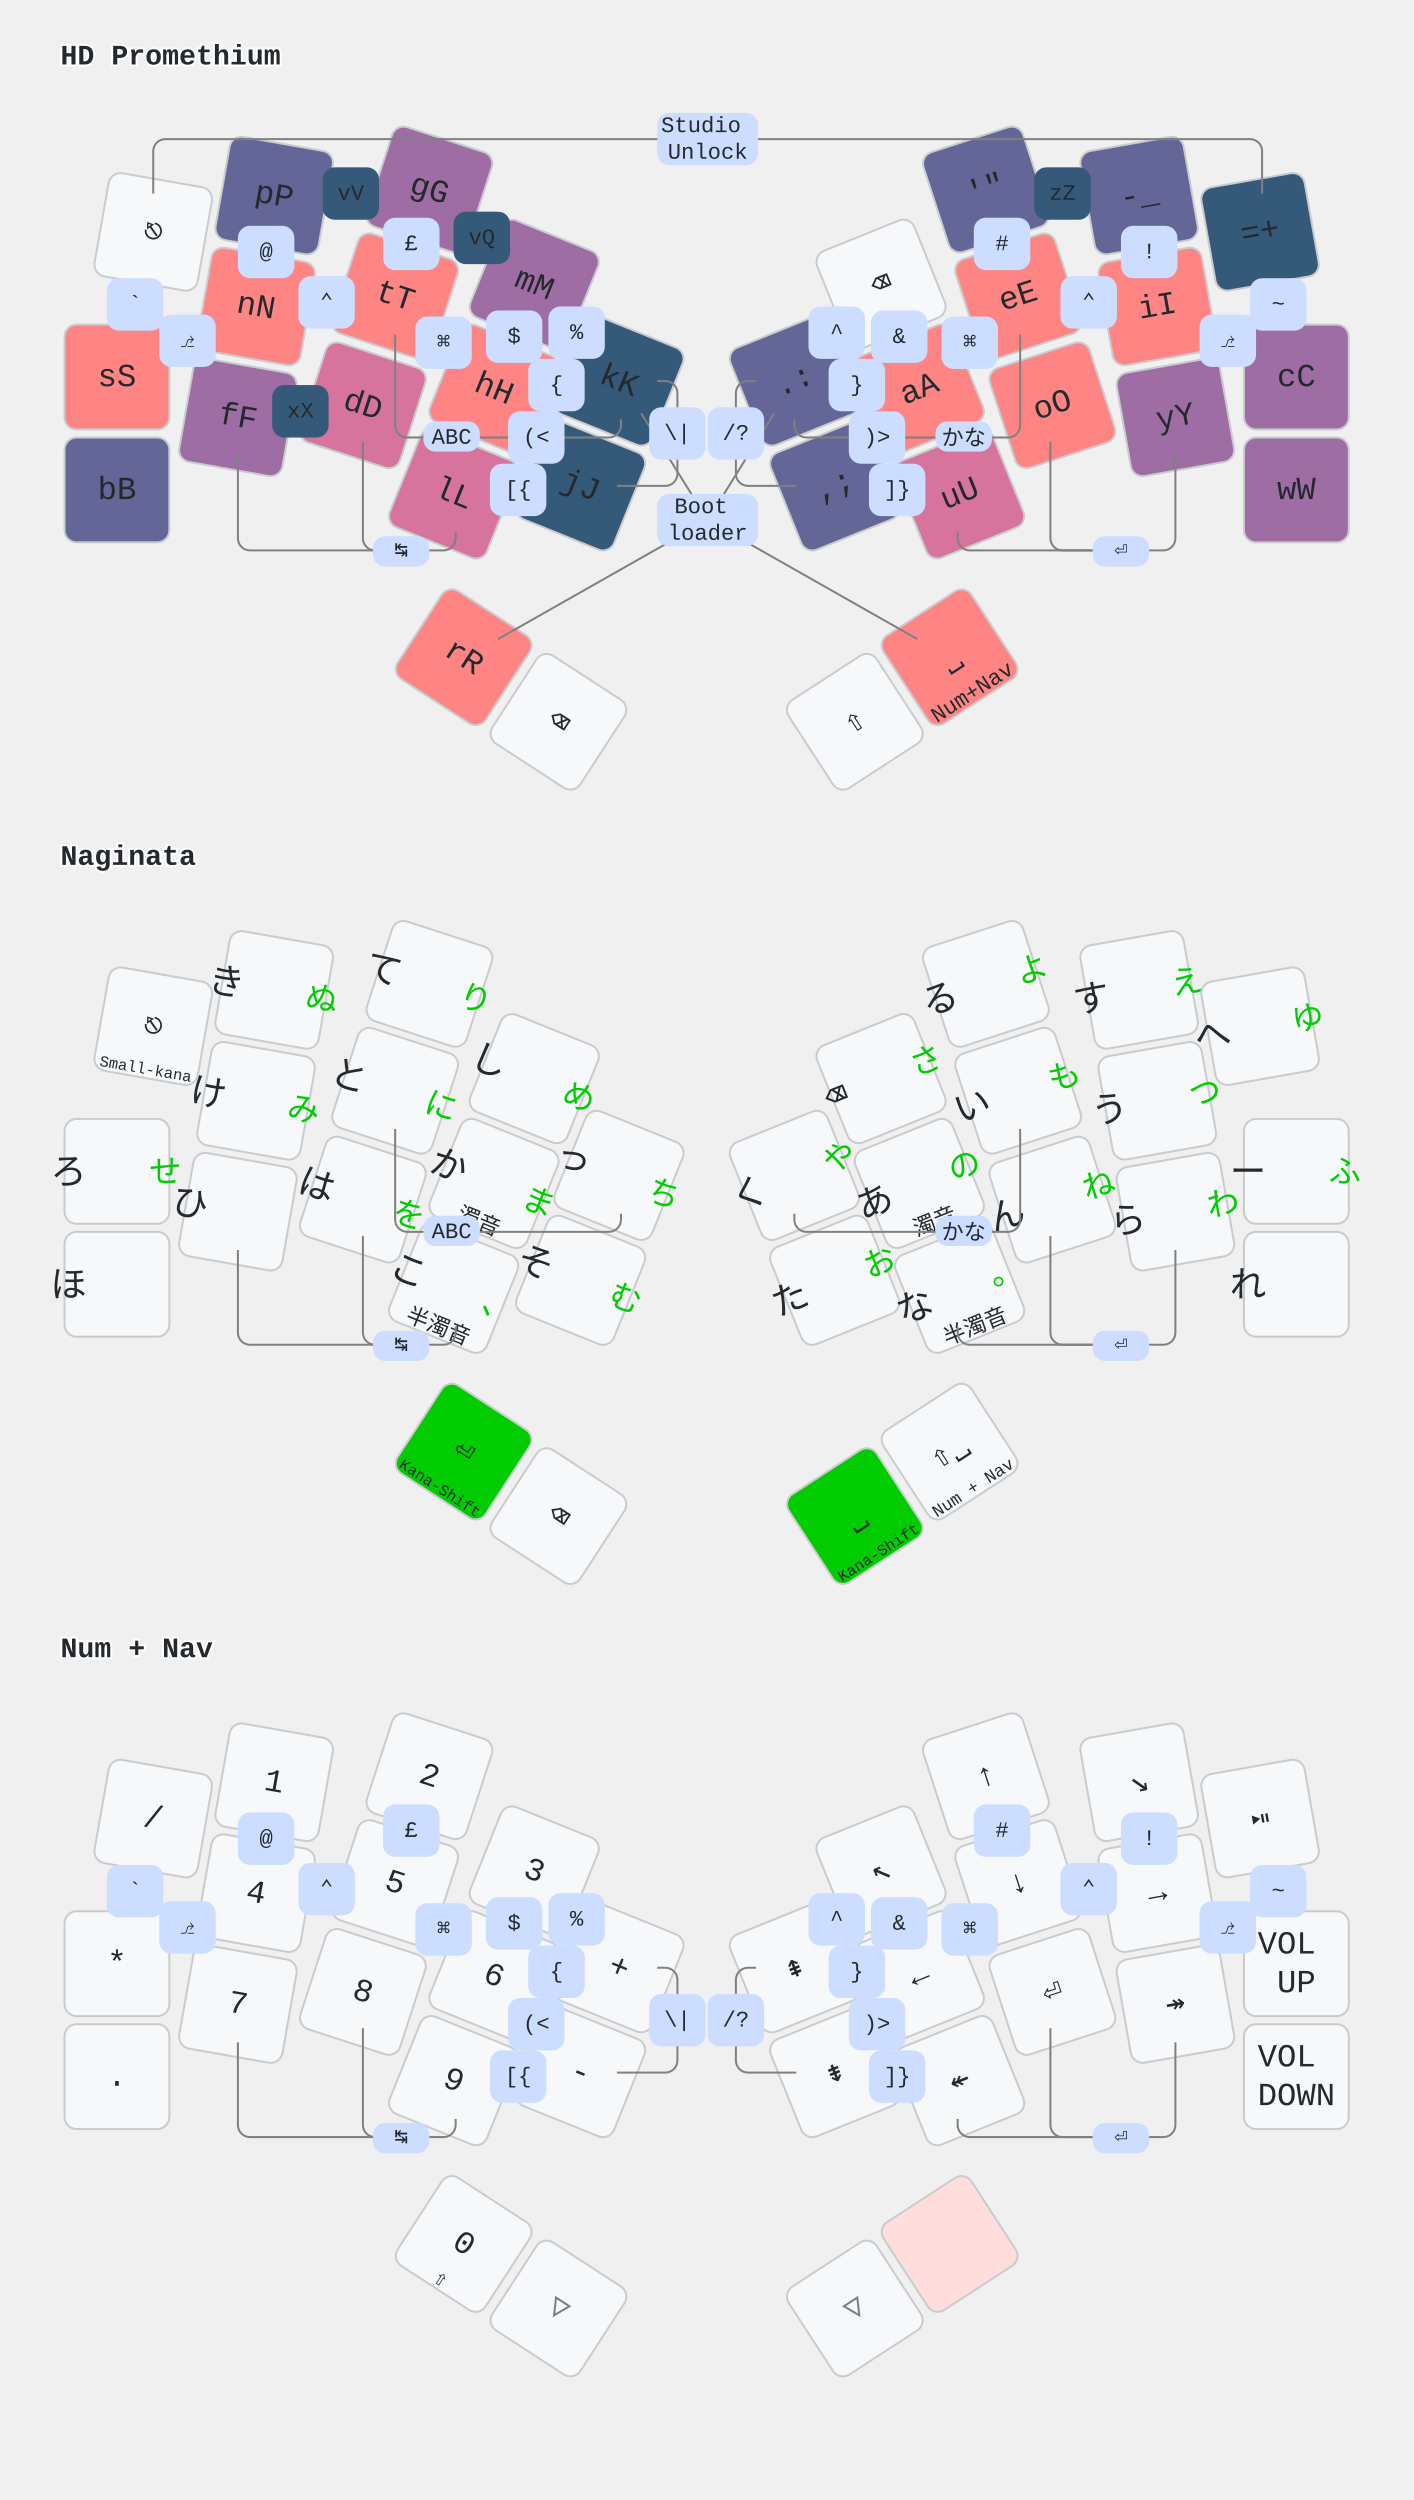
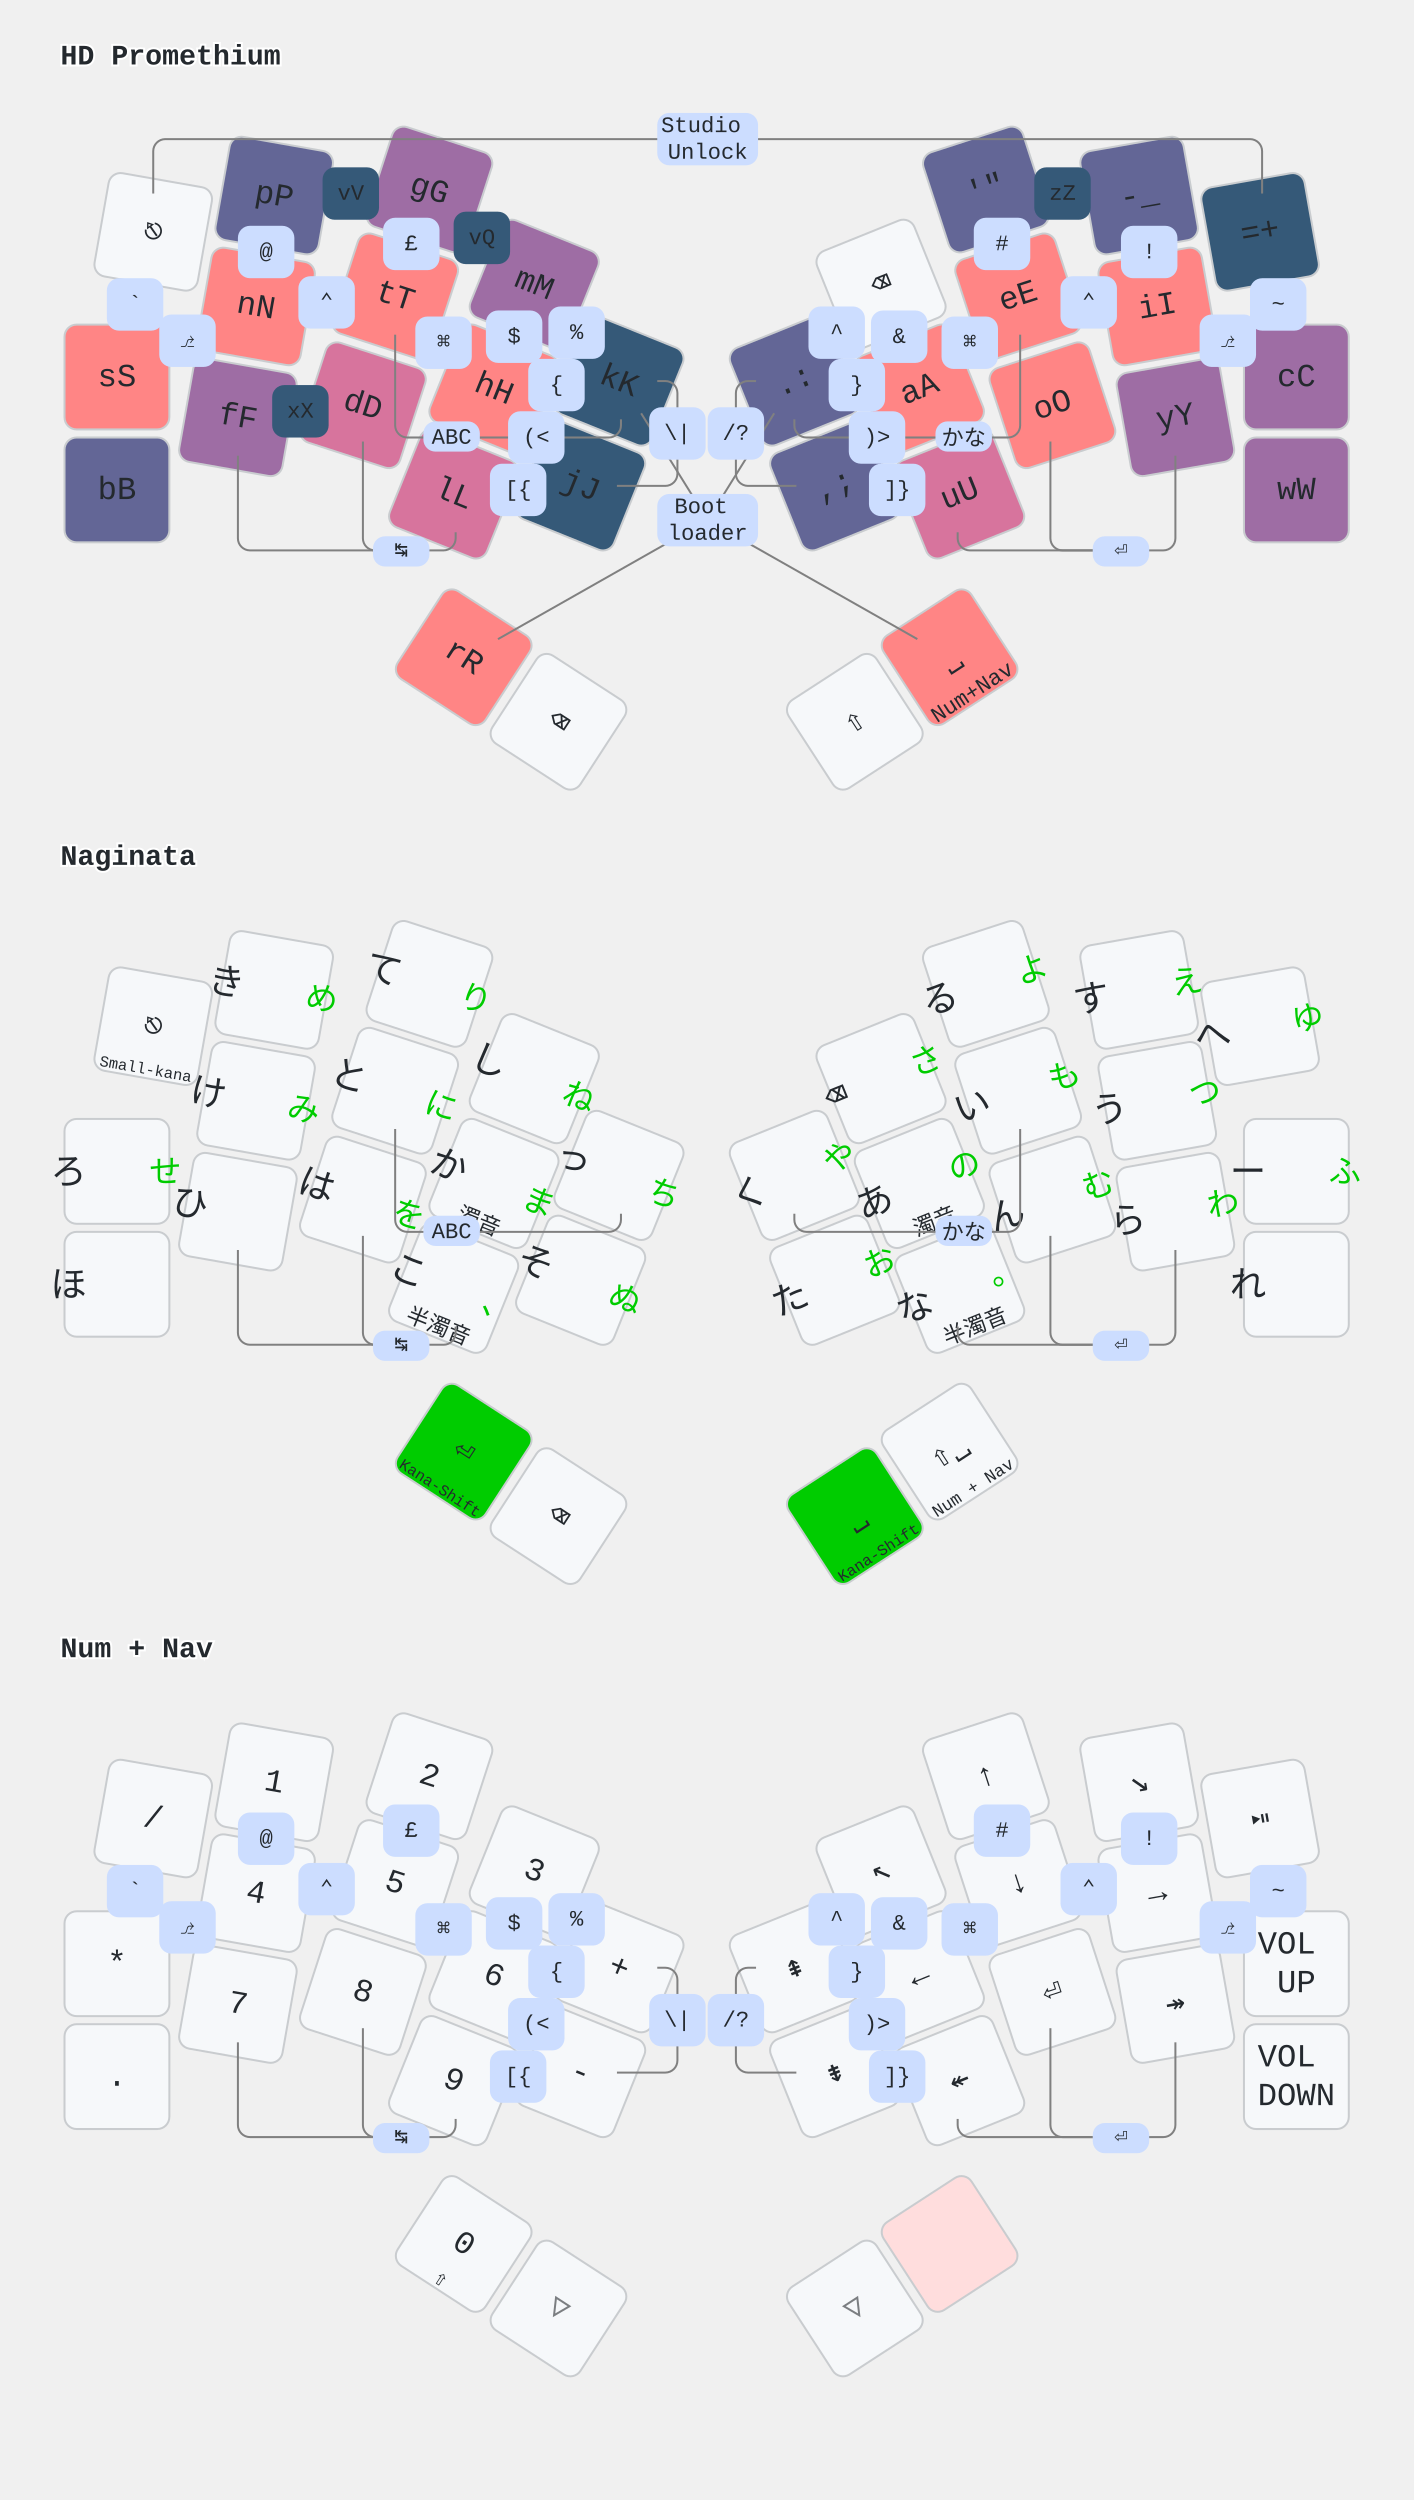
<svg xmlns="http://www.w3.org/2000/svg" width="701" height="1240" viewBox="0 0 701 1240" class="keymap">
  <style>/* inherit to force styles through use tags*/
svg path {
    fill: inherit;
}
/* font and background color specifications */
svg.keymap {
    font-family: SFMono-Regular,Consolas,Liberation Mono,Menlo,monospace;
    font-size: 14px;
    font-kerning: normal;
    text-rendering: optimizeLegibility;
    fill: #24292e;
}

/* default key styling */
rect.key {
    fill: #f6f8fa;
    stroke: #c9cccf;
    stroke-width: 1;
}

/* color accent for combo boxes */
rect.combo {
    fill: #cdf;
}

/* color accent for held keys */
rect.held, rect.combo.held {
    fill: #fdd;
}

/* color accent for ghost (optional) keys */
rect.ghost, rect.combo.ghost {
    stroke-dasharray: 4, 4;
    stroke-width: 2;
}

text {
    text-anchor: middle;
    dominant-baseline: middle;
}

/* styling for layer labels */
text.label {
    font-weight: bold;
    text-anchor: start;
    stroke: white;
    stroke-width: 2;
    paint-order: stroke;
}

text.tap {
    font-size: 16px;
}

/* styling for combo tap, and key hold/shifted label text */
text.combo, text.hold, text.shifted {
    font-size: 11px;
}

text.hold {
    text-anchor: middle;
    dominant-baseline: auto;
}

text.shifted {
    text-anchor: middle;
    dominant-baseline: hanging;
}

/* styling for hold/shifted label text in combo box */
text.combo.hold, text.combo.shifted {
    font-size: 8px;
}

/* lighter symbol for transparent keys */
text.trans {
    fill: #7b7e81;
}

/* styling for combo dendrons */
path.combo {
    stroke-width: 1;
    stroke: gray;
    fill: none;
}

/* Start Tabler Icons Cleanup */
/* cannot use height/width with glyphs */
.icon-tabler &gt; path {
    fill: inherit;
    stroke: inherit;
}
/* hide tabler's default box */
.icon-tabler &gt; path[stroke="none"][fill="none"] {
    visibility: collapse;
}

rect.low {
    fill: #355978;
}
rect.medium-low {
    fill: #636696;
}
rect.medium {
    fill: #9E6DA4;
}
rect.medium-high {
    fill: #D7749D;
}
rect.high {
    fill: #FF8585;
}

/* green styling for Naginata kana-shift */
rect.kshift {
    fill: #00CC00;
}
text.left {
    font-size: 18px;
    translate: 16px 7px;
}
text.right {
    fill: #00CC00;
    font-size: 16px;
    translate: -16px -10px;
}
</style>
  <g transform="translate(30, 0)" class="layer-HD Promethium">
    <text x="0" y="28" class="label" id="HD-Promethium">HD Promethium</text>
    <g transform="translate(0, 59)">
      <g transform="translate(46, 56) rotate(10.0)" class="key keypos-0">
        <rect rx="6" ry="6" x="-26" y="-26" width="52" height="52" class="key" />
        <text x="0" y="0" class="key tap">⎋</text>
      </g>
      <g transform="translate(106, 38) rotate(10.0)" class="key medium-low keypos-1">
        <rect rx="6" ry="6" x="-26" y="-26" width="52" height="52" class="key medium-low" />
        <text x="0" y="0" class="key medium-low tap">pP</text>
      </g>
      <g transform="translate(183, 35) rotate(18.0)" class="key medium keypos-2">
        <rect rx="6" ry="6" x="-26" y="-26" width="52" height="52" class="key medium" />
        <text x="0" y="0" class="key medium tap">gG</text>
      </g>
      <g transform="translate(235, 82) rotate(22.0)" class="key medium keypos-3">
        <rect rx="6" ry="6" x="-26" y="-26" width="52" height="52" class="key medium" />
        <text x="0" y="0" class="key medium tap">mM</text>
      </g>
      <g transform="translate(277, 130) rotate(22.0)" class="key low keypos-4">
        <rect rx="6" ry="6" x="-26" y="-26" width="52" height="52" class="key low" />
        <text x="0" y="0" class="key low tap">kK</text>
      </g>
      <g transform="translate(364, 130) rotate(-22.0)" class="key medium-low keypos-5">
        <rect rx="6" ry="6" x="-26" y="-26" width="52" height="52" class="key medium-low" />
        <text x="0" y="0" class="key medium-low tap">.:</text>
      </g>
      <g transform="translate(407, 82) rotate(-22.0)" class="key keypos-6">
        <rect rx="6" ry="6" x="-26" y="-26" width="52" height="52" class="key" />
        <text x="0" y="0" class="key tap">⌫</text>
      </g>
      <g transform="translate(459, 35) rotate(-18.0)" class="key medium-low keypos-7">
        <rect rx="6" ry="6" x="-26" y="-26" width="52" height="52" class="key medium-low" />
        <text x="0" y="0" class="key medium-low tap">'"</text>
      </g>
      <g transform="translate(535, 38) rotate(-10.0)" class="key medium-low keypos-8">
        <rect rx="6" ry="6" x="-26" y="-26" width="52" height="52" class="key medium-low" />
        <text x="0" y="0" class="key medium-low tap">-_</text>
      </g>
      <g transform="translate(595, 56) rotate(-10.0)" class="key low keypos-9">
        <rect rx="6" ry="6" x="-26" y="-26" width="52" height="52" class="key low" />
        <text x="0" y="0" class="key low tap">=+</text>
      </g>
      <g transform="translate(28, 128)" class="key high keypos-10">
        <rect rx="6" ry="6" x="-26" y="-26" width="52" height="52" class="key high" />
        <text x="0" y="0" class="key high tap">sS</text>
      </g>
      <g transform="translate(97, 93) rotate(10.0)" class="key high keypos-11">
        <rect rx="6" ry="6" x="-26" y="-26" width="52" height="52" class="key high" />
        <text x="0" y="0" class="key high tap">nN</text>
      </g>
      <g transform="translate(166, 88) rotate(18.0)" class="key high keypos-12">
        <rect rx="6" ry="6" x="-26" y="-26" width="52" height="52" class="key high" />
        <text x="0" y="0" class="key high tap">tT</text>
      </g>
      <g transform="translate(215, 134) rotate(22.0)" class="key high keypos-13">
        <rect rx="6" ry="6" x="-26" y="-26" width="52" height="52" class="key high" />
        <text x="0" y="0" class="key high tap">hH</text>
      </g>
      <g transform="translate(258, 182) rotate(22.0)" class="key low keypos-14">
        <rect rx="6" ry="6" x="-26" y="-26" width="52" height="52" class="key low" />
        <text x="0" y="0" class="key low tap">jJ</text>
      </g>
      <g transform="translate(384, 182) rotate(-22.0)" class="key medium-low keypos-15">
        <rect rx="6" ry="6" x="-26" y="-26" width="52" height="52" class="key medium-low" />
        <text x="0" y="0" class="key medium-low tap">,;</text>
      </g>
      <g transform="translate(426, 134) rotate(-22.0)" class="key high keypos-16">
        <rect rx="6" ry="6" x="-26" y="-26" width="52" height="52" class="key high" />
        <text x="0" y="0" class="key high tap">aA</text>
      </g>
      <g transform="translate(475, 88) rotate(-18.0)" class="key high keypos-17">
        <rect rx="6" ry="6" x="-26" y="-26" width="52" height="52" class="key high" />
        <text x="0" y="0" class="key high tap">eE</text>
      </g>
      <g transform="translate(544, 93) rotate(-10.0)" class="key high keypos-18">
        <rect rx="6" ry="6" x="-26" y="-26" width="52" height="52" class="key high" />
        <text x="0" y="0" class="key high tap">iI</text>
      </g>
      <g transform="translate(613, 128)" class="key medium keypos-19">
        <rect rx="6" ry="6" x="-26" y="-26" width="52" height="52" class="key medium" />
        <text x="0" y="0" class="key medium tap">cC</text>
      </g>
      <g transform="translate(28, 184)" class="key medium-low keypos-20">
        <rect rx="6" ry="6" x="-26" y="-26" width="52" height="52" class="key medium-low" />
        <text x="0" y="0" class="key medium-low tap">bB</text>
      </g>
      <g transform="translate(88, 148) rotate(10.0)" class="key medium keypos-21">
        <rect rx="6" ry="6" x="-26" y="-26" width="52" height="52" class="key medium" />
        <text x="0" y="0" class="key medium tap">fF</text>
      </g>
      <g transform="translate(150, 142) rotate(18.0)" class="key medium-high keypos-22">
        <rect rx="6" ry="6" x="-26" y="-26" width="52" height="52" class="key medium-high" />
        <text x="0" y="0" class="key medium-high tap">dD</text>
      </g>
      <g transform="translate(195, 186) rotate(22.0)" class="key medium-high keypos-23">
        <rect rx="6" ry="6" x="-26" y="-26" width="52" height="52" class="key medium-high" />
        <text x="0" y="0" class="key medium-high tap">lL</text>
      </g>
      <g transform="translate(446, 186) rotate(-22.0)" class="key medium-high keypos-24">
        <rect rx="6" ry="6" x="-26" y="-26" width="52" height="52" class="key medium-high" />
        <text x="0" y="0" class="key medium-high tap">uU</text>
      </g>
      <g transform="translate(492, 142) rotate(-18.0)" class="key high keypos-25">
        <rect rx="6" ry="6" x="-26" y="-26" width="52" height="52" class="key high" />
        <text x="0" y="0" class="key high tap">oO</text>
      </g>
      <g transform="translate(553, 148) rotate(-10.0)" class="key medium keypos-26">
        <rect rx="6" ry="6" x="-26" y="-26" width="52" height="52" class="key medium" />
        <text x="0" y="0" class="key medium tap">yY</text>
      </g>
      <g transform="translate(613, 184)" class="key medium keypos-27">
        <rect rx="6" ry="6" x="-26" y="-26" width="52" height="52" class="key medium" />
        <text x="0" y="0" class="key medium tap">wW</text>
      </g>
      <g transform="translate(200, 267) rotate(33.0)" class="key high keypos-28">
        <rect rx="6" ry="6" x="-26" y="-26" width="52" height="52" class="key high" />
        <text x="0" y="0" class="key high tap">rR</text>
      </g>
      <g transform="translate(247, 299) rotate(33.0)" class="key keypos-29">
        <rect rx="6" ry="6" x="-26" y="-26" width="52" height="52" class="key" />
        <text x="0" y="0" class="key tap">⌫</text>
      </g>
      <g transform="translate(394, 299) rotate(-33.0)" class="key keypos-30">
        <rect rx="6" ry="6" x="-26" y="-26" width="52" height="52" class="key" />
        <text x="0" y="0" class="key tap">⇧</text>
      </g>
      <g transform="translate(441, 267) rotate(-33.0)" class="key high keypos-31">
        <rect rx="6" ry="6" x="-26" y="-26" width="52" height="52" class="key high" />
        <text x="0" y="0" class="key high tap">⎵</text>
        <text x="0" y="24" class="key high hold">Num+Nav</text>
      </g>
      <g class="combo combopos-0">
        <path d="M321,10 h-269 a6.0,6.0 0 0 0 -6.0,6.0 v21" class="combo" />
        <path d="M321,10 h269 a6.0,6.0 0 0 1 6.0,6.0 v21" class="combo" />
        <rect rx="6" ry="6" x="296" y="-3" width="50" height="26" class="combo" />
        <text x="321" y="10" class="combo tap">
          <tspan x="321" dy="-0.6em">Studio</tspan>
          <tspan x="321" dy="1.2em">Unlock</tspan>
        </text>
      </g>
      <g class="combo combopos-1">
        <path d="M321,199 l-33,-53" class="combo" />
        <path d="M321,199 l33,-53" class="combo" />
        <path d="M321,199 l-104,59" class="combo" />
        <path d="M321,199 l104,59" class="combo" />
        <rect rx="6" ry="6" x="296" y="186" width="50" height="26" class="combo" />
        <text x="321" y="199" class="combo tap">
          <tspan x="321" dy="-0.6em">Boot</tspan>
          <tspan x="321" dy="1.2em">loader</tspan>
        </text>
      </g>
      <g class="combo combopos-2">
        <path d="M448,158 h-78 a6.0,6.0 0 0 1 -6.0,-6.0 v-3" class="combo" />
        <path d="M448,158 h22 a6.0,6.0 0 0 0 6.0,-6.0 v-45" class="combo" />
        <rect rx="6" ry="6" x="434" y="150" width="28" height="15" class="combo" />
        <text x="448" y="158" class="combo tap">かな</text>
      </g>
      <g class="combo combopos-3">
        <path d="M194,158 h78 a6.0,6.0 0 0 0 6.0,-6.0 v-3" class="combo" />
        <path d="M194,158 h-22 a6.0,6.0 0 0 1 -6.0,-6.0 v-45" class="combo" />
        <rect rx="6" ry="6" x="180" y="150" width="28" height="15" class="combo" />
        <text x="194" y="158" class="combo tap">ABC</text>
      </g>
      <g class="combo combopos-4">
        <path d="M169,214 h21 a6.0,6.0 0 0 0 6.0,-6.0 v-3" class="combo" />
        <path d="M169,214 h-13 a6.0,6.0 0 0 1 -6.0,-6.0 v-48" class="combo" />
        <path d="M169,214 h-75 a6.0,6.0 0 0 1 -6.0,-6.0 v-41" class="combo" />
        <rect rx="6" ry="6" x="155" y="207" width="28" height="15" class="combo" />
        <text x="169" y="214" class="combo tap">↹</text>
      </g>
      <g class="combo combopos-5">
        <path d="M526,214 h-75 a6.0,6.0 0 0 1 -6.0,-6.0 v-3" class="combo" />
        <path d="M526,214 h-29 a6.0,6.0 0 0 1 -6.0,-6.0 v-48" class="combo" />
        <path d="M526,214 h21 a6.0,6.0 0 0 0 6.0,-6.0 v-41" class="combo" />
        <rect rx="6" ry="6" x="512" y="207" width="28" height="15" class="combo" />
        <text x="526" y="214" class="combo tap">⏎</text>
      </g>
      <g class="combo combopos-6">
        <rect rx="6" ry="6" x="49" y="97" width="28" height="26" class="combo" />
        <text x="63" y="110" class="combo tap">⎇</text>
      </g>
      <g class="combo combopos-7">
        <rect rx="6" ry="6" x="118" y="78" width="28" height="26" class="combo" />
        <text x="132" y="91" class="combo tap">⌃</text>
      </g>
      <g class="combo combopos-8">
        <rect rx="6" ry="6" x="176" y="98" width="28" height="26" class="combo" />
        <text x="190" y="111" class="combo tap">⌘</text>
      </g>
      <g class="combo combopos-9">
        <rect rx="6" ry="6" x="565" y="97" width="28" height="26" class="combo" />
        <text x="579" y="110" class="combo tap">⎇</text>
      </g>
      <g class="combo combopos-10">
        <rect rx="6" ry="6" x="496" y="78" width="28" height="26" class="combo" />
        <text x="510" y="91" class="combo tap">⌃</text>
      </g>
      <g class="combo combopos-11">
        <rect rx="6" ry="6" x="437" y="98" width="28" height="26" class="combo" />
        <text x="451" y="111" class="combo tap">⌘</text>
      </g>
      <g class="combo low combopos-12">
        <rect rx="6" ry="6" x="195" y="46" width="28" height="26" class="combo low" />
        <text x="209" y="59" class="combo low tap">vQ</text>
      </g>
      <g class="combo low combopos-13">
        <rect rx="6" ry="6" x="483" y="24" width="28" height="26" class="combo low" />
        <text x="497" y="37" class="combo low tap">zZ</text>
      </g>
      <g class="combo low combopos-14">
        <rect rx="6" ry="6" x="130" y="24" width="28" height="26" class="combo low" />
        <text x="144" y="37" class="combo low tap">vV</text>
      </g>
      <g class="combo low combopos-15">
        <rect rx="6" ry="6" x="105" y="132" width="28" height="26" class="combo low" />
        <text x="119" y="145" class="combo low tap">xX</text>
      </g>
      <g class="combo combopos-16">
        <rect rx="6" ry="6" x="23" y="79" width="28" height="26" class="combo" />
        <text x="37" y="92" class="combo tap">`</text>
      </g>
      <g class="combo combopos-17">
        <rect rx="6" ry="6" x="88" y="53" width="28" height="26" class="combo" />
        <text x="102" y="66" class="combo tap">@</text>
      </g>
      <g class="combo combopos-18">
        <rect rx="6" ry="6" x="160" y="49" width="28" height="26" class="combo" />
        <text x="174" y="62" class="combo tap">£</text>
      </g>
      <g class="combo combopos-19">
        <rect rx="6" ry="6" x="211" y="95" width="28" height="26" class="combo" />
        <text x="225" y="108" class="combo tap">$</text>
      </g>
      <g class="combo combopos-20">
        <rect rx="6" ry="6" x="242" y="93" width="28" height="26" class="combo" />
        <text x="256" y="106" class="combo tap">%</text>
      </g>
      <g class="combo combopos-21">
        <path d="M306,156 v-20 a6.0,6.0 0 0 0 -6.0,-6.0 h-4" class="combo" />
        <path d="M306,156 v20 a6.0,6.0 0 0 1 -6.0,6.0 h-24" class="combo" />
        <rect rx="6" ry="6" x="292" y="143" width="28" height="26" class="combo" />
        <text x="306" y="156" class="combo tap">\|</text>
      </g>
      <g class="combo combopos-22">
        <path d="M335,156 v-20 a6.0,6.0 0 0 1 6.0,-6.0 h4" class="combo" />
        <path d="M335,156 v20 a6.0,6.0 0 0 0 6.0,6.0 h24" class="combo" />
        <rect rx="6" ry="6" x="321" y="143" width="28" height="26" class="combo" />
        <text x="335" y="156" class="combo tap">/?</text>
      </g>
      <g class="combo combopos-23">
        <rect rx="6" ry="6" x="371" y="93" width="28" height="26" class="combo" />
        <text x="385" y="106" class="combo tap">^</text>
      </g>
      <g class="combo combopos-24">
        <rect rx="6" ry="6" x="402" y="95" width="28" height="26" class="combo" />
        <text x="416" y="108" class="combo tap">&amp;</text>
      </g>
      <g class="combo combopos-25">
        <rect rx="6" ry="6" x="453" y="49" width="28" height="26" class="combo" />
        <text x="467" y="62" class="combo tap">#</text>
      </g>
      <g class="combo combopos-26">
        <rect rx="6" ry="6" x="526" y="53" width="28" height="26" class="combo" />
        <text x="540" y="66" class="combo tap">!</text>
      </g>
      <g class="combo combopos-27">
        <rect rx="6" ry="6" x="590" y="79" width="28" height="26" class="combo" />
        <text x="604" y="92" class="combo tap">~</text>
      </g>
      <g class="combo combopos-28">
        <rect rx="6" ry="6" x="232" y="119" width="28" height="26" class="combo" />
        <text x="246" y="132" class="combo tap">{</text>
      </g>
      <g class="combo combopos-29">
        <rect rx="6" ry="6" x="381" y="119" width="28" height="26" class="combo" />
        <text x="395" y="132" class="combo tap">}</text>
      </g>
      <g class="combo combopos-30">
        <rect rx="6" ry="6" x="222" y="145" width="28" height="26" class="combo" />
        <text x="236" y="158" class="combo tap">(&lt;</text>
      </g>
      <g class="combo combopos-31">
        <rect rx="6" ry="6" x="391" y="145" width="28" height="26" class="combo" />
        <text x="405" y="158" class="combo tap">)&gt;</text>
      </g>
      <g class="combo combopos-32">
        <rect rx="6" ry="6" x="213" y="171" width="28" height="26" class="combo" />
        <text x="227" y="184" class="combo tap">[{</text>
      </g>
      <g class="combo combopos-33">
        <rect rx="6" ry="6" x="401" y="171" width="28" height="26" class="combo" />
        <text x="415" y="184" class="combo tap">]}</text>
      </g>
    </g>
  </g>
  <g transform="translate(30, 397)" class="layer-Naginata">
    <text x="0" y="28" class="label" id="Naginata">Naginata</text>
    <g transform="translate(0, 56)">
      <g transform="translate(46, 56) rotate(10.0)" class="key keypos-0">
        <rect rx="6" ry="6" x="-26" y="-26" width="52" height="52" class="key" />
        <text x="0" y="0" class="key tap">⎋</text>
        <text x="0" y="24" class="key hold">
          <tspan style="font-size: 70%">Small-kana</tspan>
        </text>
      </g>
      <g transform="translate(106, 38) rotate(10.0)" class="key keypos-1">
        <rect rx="6" ry="6" x="-26" y="-26" width="52" height="52" class="key" />
        <text x="-24" y="0" class="key left">き</text>
-         <text x="24" y="0" class="key right">ぬ</text>
+         <text x="24" y="0" class="key right">め</text>
      </g>
      <g transform="translate(183, 35) rotate(18.0)" class="key keypos-2">
        <rect rx="6" ry="6" x="-26" y="-26" width="52" height="52" class="key" />
        <text x="-24" y="0" class="key left">て</text>
        <text x="24" y="0" class="key right">り</text>
      </g>
      <g transform="translate(235, 82) rotate(22.0)" class="key keypos-3">
        <rect rx="6" ry="6" x="-26" y="-26" width="52" height="52" class="key" />
        <text x="-24" y="0" class="key left">し</text>
-         <text x="24" y="0" class="key right">め</text>
+         <text x="24" y="0" class="key right">ね</text>
      </g>
      <g transform="translate(277, 130) rotate(22.0)" class="key keypos-4">
        <rect rx="6" ry="6" x="-26" y="-26" width="52" height="52" class="key" />
        <text x="-24" y="0" class="key left">っ</text>
        <text x="24" y="0" class="key right">ち</text>
      </g>
      <g transform="translate(364, 130) rotate(-22.0)" class="key keypos-5">
        <rect rx="6" ry="6" x="-26" y="-26" width="52" height="52" class="key" />
        <text x="-24" y="0" class="key left">く</text>
        <text x="24" y="0" class="key right">や</text>
      </g>
      <g transform="translate(407, 82) rotate(-22.0)" class="key keypos-6">
        <rect rx="6" ry="6" x="-26" y="-26" width="52" height="52" class="key" />
        <text x="-24" y="0" class="key left">⌫</text>
        <text x="24" y="0" class="key right">さ</text>
      </g>
      <g transform="translate(459, 35) rotate(-18.0)" class="key keypos-7">
        <rect rx="6" ry="6" x="-26" y="-26" width="52" height="52" class="key" />
        <text x="-24" y="0" class="key left">る</text>
        <text x="24" y="0" class="key right">よ</text>
      </g>
      <g transform="translate(535, 38) rotate(-10.0)" class="key keypos-8">
        <rect rx="6" ry="6" x="-26" y="-26" width="52" height="52" class="key" />
        <text x="-24" y="0" class="key left">す</text>
        <text x="24" y="0" class="key right">え</text>
      </g>
      <g transform="translate(595, 56) rotate(-10.0)" class="key keypos-9">
        <rect rx="6" ry="6" x="-26" y="-26" width="52" height="52" class="key" />
        <text x="-24" y="0" class="key left">へ</text>
        <text x="24" y="0" class="key right">ゆ</text>
      </g>
      <g transform="translate(28, 128)" class="key keypos-10">
        <rect rx="6" ry="6" x="-26" y="-26" width="52" height="52" class="key" />
        <text x="-24" y="0" class="key left">ろ</text>
        <text x="24" y="0" class="key right">せ</text>
      </g>
      <g transform="translate(97, 93) rotate(10.0)" class="key keypos-11">
        <rect rx="6" ry="6" x="-26" y="-26" width="52" height="52" class="key" />
        <text x="-24" y="0" class="key left">け</text>
        <text x="24" y="0" class="key right">み</text>
      </g>
      <g transform="translate(166, 88) rotate(18.0)" class="key keypos-12">
        <rect rx="6" ry="6" x="-26" y="-26" width="52" height="52" class="key" />
        <text x="-24" y="0" class="key left">と</text>
        <text x="24" y="0" class="key right">に</text>
      </g>
      <g transform="translate(215, 134) rotate(22.0)" class="key keypos-13">
        <rect rx="6" ry="6" x="-26" y="-26" width="52" height="52" class="key" />
        <text x="0" y="24" class="key hold">濁音</text>
        <text x="-24" y="0" class="key left">か</text>
        <text x="24" y="0" class="key right">ま</text>
      </g>
      <g transform="translate(258, 182) rotate(22.0)" class="key keypos-14">
        <rect rx="6" ry="6" x="-26" y="-26" width="52" height="52" class="key" />
        <text x="-24" y="0" class="key left">そ</text>
-         <text x="24" y="0" class="key right">む</text>
+         <text x="24" y="0" class="key right">ぬ</text>
      </g>
      <g transform="translate(384, 182) rotate(-22.0)" class="key keypos-15">
        <rect rx="6" ry="6" x="-26" y="-26" width="52" height="52" class="key" />
        <text x="-24" y="0" class="key left">た</text>
        <text x="24" y="0" class="key right">お</text>
      </g>
      <g transform="translate(426, 134) rotate(-22.0)" class="key keypos-16">
        <rect rx="6" ry="6" x="-26" y="-26" width="52" height="52" class="key" />
        <text x="0" y="24" class="key hold">濁音</text>
        <text x="-24" y="0" class="key left">あ</text>
        <text x="24" y="0" class="key right">の</text>
      </g>
      <g transform="translate(475, 88) rotate(-18.0)" class="key keypos-17">
        <rect rx="6" ry="6" x="-26" y="-26" width="52" height="52" class="key" />
        <text x="-24" y="0" class="key left">い</text>
        <text x="24" y="0" class="key right">も</text>
      </g>
      <g transform="translate(544, 93) rotate(-10.0)" class="key keypos-18">
        <rect rx="6" ry="6" x="-26" y="-26" width="52" height="52" class="key" />
        <text x="-24" y="0" class="key left">う</text>
        <text x="24" y="0" class="key right">つ</text>
      </g>
      <g transform="translate(613, 128)" class="key keypos-19">
        <rect rx="6" ry="6" x="-26" y="-26" width="52" height="52" class="key" />
        <text x="-24" y="0" class="key left">ー</text>
        <text x="24" y="0" class="key right">ふ</text>
      </g>
      <g transform="translate(28, 184)" class="key keypos-20">
        <rect rx="6" ry="6" x="-26" y="-26" width="52" height="52" class="key" />
        <text x="-24" y="0" class="key left">ほ</text>
      </g>
      <g transform="translate(88, 148) rotate(10.0)" class="key keypos-21">
        <rect rx="6" ry="6" x="-26" y="-26" width="52" height="52" class="key" />
        <text x="-24" y="0" class="key left">ひ</text>
      </g>
      <g transform="translate(150, 142) rotate(18.0)" class="key keypos-22">
        <rect rx="6" ry="6" x="-26" y="-26" width="52" height="52" class="key" />
        <text x="-24" y="0" class="key left">は</text>
        <text x="24" y="0" class="key right">を</text>
      </g>
      <g transform="translate(195, 186) rotate(22.0)" class="key keypos-23">
        <rect rx="6" ry="6" x="-26" y="-26" width="52" height="52" class="key" />
        <text x="0" y="24" class="key hold">半濁音</text>
        <text x="-24" y="0" class="key left">こ</text>
        <text x="24" y="0" class="key right">、</text>
      </g>
      <g transform="translate(446, 186) rotate(-22.0)" class="key keypos-24">
        <rect rx="6" ry="6" x="-26" y="-26" width="52" height="52" class="key" />
        <text x="0" y="24" class="key hold">半濁音</text>
        <text x="-24" y="0" class="key left">な</text>
        <text x="24" y="0" class="key right">。</text>
      </g>
      <g transform="translate(492, 142) rotate(-18.0)" class="key keypos-25">
        <rect rx="6" ry="6" x="-26" y="-26" width="52" height="52" class="key" />
        <text x="-24" y="0" class="key left">ん</text>
-         <text x="24" y="0" class="key right">ね</text>
+         <text x="24" y="0" class="key right">む</text>
      </g>
      <g transform="translate(553, 148) rotate(-10.0)" class="key keypos-26">
        <rect rx="6" ry="6" x="-26" y="-26" width="52" height="52" class="key" />
        <text x="-24" y="0" class="key left">ら</text>
        <text x="24" y="0" class="key right">わ</text>
      </g>
      <g transform="translate(613, 184)" class="key keypos-27">
        <rect rx="6" ry="6" x="-26" y="-26" width="52" height="52" class="key" />
        <text x="-24" y="0" class="key left">れ</text>
      </g>
      <g transform="translate(200, 267) rotate(33.0)" class="key kshift keypos-28">
        <rect rx="6" ry="6" x="-26" y="-26" width="52" height="52" class="key kshift" />
        <text x="0" y="0" class="key kshift tap">⏎</text>
        <text x="0" y="24" class="key kshift hold">
          <tspan style="font-size: 70%">Kana-Shift</tspan>
        </text>
      </g>
      <g transform="translate(247, 299) rotate(33.0)" class="key keypos-29">
        <rect rx="6" ry="6" x="-26" y="-26" width="52" height="52" class="key" />
        <text x="0" y="0" class="key tap">⌫</text>
      </g>
      <g transform="translate(394, 299) rotate(-33.0)" class="key kshift keypos-30">
        <rect rx="6" ry="6" x="-26" y="-26" width="52" height="52" class="key kshift" />
        <text x="0" y="0" class="key kshift tap">⎵</text>
        <text x="0" y="24" class="key kshift hold">
          <tspan style="font-size: 70%">Kana-Shift</tspan>
        </text>
      </g>
      <g transform="translate(441, 267) rotate(-33.0)" class="key keypos-31">
        <rect rx="6" ry="6" x="-26" y="-26" width="52" height="52" class="key" />
        <text x="0" y="0" class="key tap">⇧⎵</text>
        <a href="#Num--Nav">
          <text x="0" y="24" class="key hold layer-activator">
            <tspan style="font-size: 78%">Num + Nav</tspan>
          </text>
        </a>
      </g>
      <g class="combo combopos-0">
        <path d="M448,158 h-78 a6.0,6.0 0 0 1 -6.0,-6.0 v-3" class="combo" />
        <path d="M448,158 h22 a6.0,6.0 0 0 0 6.0,-6.0 v-45" class="combo" />
        <rect rx="6" ry="6" x="434" y="150" width="28" height="15" class="combo" />
        <text x="448" y="158" class="combo tap">かな</text>
      </g>
      <g class="combo combopos-1">
        <path d="M194,158 h78 a6.0,6.0 0 0 0 6.0,-6.0 v-3" class="combo" />
        <path d="M194,158 h-22 a6.0,6.0 0 0 1 -6.0,-6.0 v-45" class="combo" />
        <rect rx="6" ry="6" x="180" y="150" width="28" height="15" class="combo" />
        <text x="194" y="158" class="combo tap">ABC</text>
      </g>
      <g class="combo combopos-2">
        <path d="M169,214 h21 a6.0,6.0 0 0 0 6.0,-6.0 v-3" class="combo" />
        <path d="M169,214 h-13 a6.0,6.0 0 0 1 -6.0,-6.0 v-48" class="combo" />
        <path d="M169,214 h-75 a6.0,6.0 0 0 1 -6.0,-6.0 v-41" class="combo" />
        <rect rx="6" ry="6" x="155" y="207" width="28" height="15" class="combo" />
        <text x="169" y="214" class="combo tap">↹</text>
      </g>
      <g class="combo combopos-3">
        <path d="M526,214 h-75 a6.0,6.0 0 0 1 -6.0,-6.0 v-3" class="combo" />
        <path d="M526,214 h-29 a6.0,6.0 0 0 1 -6.0,-6.0 v-48" class="combo" />
        <path d="M526,214 h21 a6.0,6.0 0 0 0 6.0,-6.0 v-41" class="combo" />
        <rect rx="6" ry="6" x="512" y="207" width="28" height="15" class="combo" />
        <text x="526" y="214" class="combo tap">⏎</text>
      </g>
    </g>
  </g>
  <g transform="translate(30, 790)" class="layer-Num + Nav">
    <text x="0" y="28" class="label" id="Num--Nav">Num + Nav</text>
    <g transform="translate(0, 56)">
      <g transform="translate(46, 56) rotate(10.0)" class="key keypos-0">
        <rect rx="6" ry="6" x="-26" y="-26" width="52" height="52" class="key" />
        <text x="0" y="0" class="key tap">/</text>
      </g>
      <g transform="translate(106, 38) rotate(10.0)" class="key keypos-1">
        <rect rx="6" ry="6" x="-26" y="-26" width="52" height="52" class="key" />
        <text x="0" y="0" class="key tap">1</text>
      </g>
      <g transform="translate(183, 35) rotate(18.0)" class="key keypos-2">
        <rect rx="6" ry="6" x="-26" y="-26" width="52" height="52" class="key" />
        <text x="0" y="0" class="key tap">2</text>
      </g>
      <g transform="translate(235, 82) rotate(22.0)" class="key keypos-3">
        <rect rx="6" ry="6" x="-26" y="-26" width="52" height="52" class="key" />
        <text x="0" y="0" class="key tap">3</text>
      </g>
      <g transform="translate(277, 130) rotate(22.0)" class="key keypos-4">
        <rect rx="6" ry="6" x="-26" y="-26" width="52" height="52" class="key" />
        <text x="0" y="0" class="key tap">+</text>
      </g>
      <g transform="translate(364, 130) rotate(-22.0)" class="key keypos-5">
        <rect rx="6" ry="6" x="-26" y="-26" width="52" height="52" class="key" />
        <text x="0" y="0" class="key tap">⇞</text>
      </g>
      <g transform="translate(407, 82) rotate(-22.0)" class="key keypos-6">
        <rect rx="6" ry="6" x="-26" y="-26" width="52" height="52" class="key" />
        <text x="0" y="0" class="key tap">↖</text>
      </g>
      <g transform="translate(459, 35) rotate(-18.0)" class="key keypos-7">
        <rect rx="6" ry="6" x="-26" y="-26" width="52" height="52" class="key" />
        <text x="0" y="0" class="key tap">↑</text>
      </g>
      <g transform="translate(535, 38) rotate(-10.0)" class="key keypos-8">
        <rect rx="6" ry="6" x="-26" y="-26" width="52" height="52" class="key" />
        <text x="0" y="0" class="key tap">↘</text>
      </g>
      <g transform="translate(595, 56) rotate(-10.0)" class="key keypos-9">
        <rect rx="6" ry="6" x="-26" y="-26" width="52" height="52" class="key" />
        <text x="0" y="0" class="key tap">⏯</text>
      </g>
      <g transform="translate(28, 128)" class="key keypos-10">
        <rect rx="6" ry="6" x="-26" y="-26" width="52" height="52" class="key" />
        <text x="0" y="0" class="key tap">*</text>
      </g>
      <g transform="translate(97, 93) rotate(10.0)" class="key keypos-11">
        <rect rx="6" ry="6" x="-26" y="-26" width="52" height="52" class="key" />
        <text x="0" y="0" class="key tap">4</text>
      </g>
      <g transform="translate(166, 88) rotate(18.0)" class="key keypos-12">
        <rect rx="6" ry="6" x="-26" y="-26" width="52" height="52" class="key" />
        <text x="0" y="0" class="key tap">5</text>
      </g>
      <g transform="translate(215, 134) rotate(22.0)" class="key keypos-13">
        <rect rx="6" ry="6" x="-26" y="-26" width="52" height="52" class="key" />
        <text x="0" y="0" class="key tap">6</text>
      </g>
      <g transform="translate(258, 182) rotate(22.0)" class="key keypos-14">
        <rect rx="6" ry="6" x="-26" y="-26" width="52" height="52" class="key" />
        <text x="0" y="0" class="key tap">-</text>
      </g>
      <g transform="translate(384, 182) rotate(-22.0)" class="key keypos-15">
        <rect rx="6" ry="6" x="-26" y="-26" width="52" height="52" class="key" />
        <text x="0" y="0" class="key tap">⇟</text>
      </g>
      <g transform="translate(426, 134) rotate(-22.0)" class="key keypos-16">
        <rect rx="6" ry="6" x="-26" y="-26" width="52" height="52" class="key" />
        <text x="0" y="0" class="key tap">←</text>
      </g>
      <g transform="translate(475, 88) rotate(-18.0)" class="key keypos-17">
        <rect rx="6" ry="6" x="-26" y="-26" width="52" height="52" class="key" />
        <text x="0" y="0" class="key tap">↓</text>
      </g>
      <g transform="translate(544, 93) rotate(-10.0)" class="key keypos-18">
        <rect rx="6" ry="6" x="-26" y="-26" width="52" height="52" class="key" />
        <text x="0" y="0" class="key tap">→</text>
      </g>
      <g transform="translate(613, 128)" class="key keypos-19">
        <rect rx="6" ry="6" x="-26" y="-26" width="52" height="52" class="key" />
        <text x="0" y="0" class="key tap">
          <tspan x="0" dy="-0.6em">VOL</tspan>
          <tspan x="0" dy="1.2em">UP</tspan>
        </text>
      </g>
      <g transform="translate(28, 184)" class="key keypos-20">
        <rect rx="6" ry="6" x="-26" y="-26" width="52" height="52" class="key" />
        <text x="0" y="0" class="key tap">.</text>
      </g>
      <g transform="translate(88, 148) rotate(10.0)" class="key keypos-21">
        <rect rx="6" ry="6" x="-26" y="-26" width="52" height="52" class="key" />
        <text x="0" y="0" class="key tap">7</text>
      </g>
      <g transform="translate(150, 142) rotate(18.0)" class="key keypos-22">
        <rect rx="6" ry="6" x="-26" y="-26" width="52" height="52" class="key" />
        <text x="0" y="0" class="key tap">8</text>
      </g>
      <g transform="translate(195, 186) rotate(22.0)" class="key keypos-23">
        <rect rx="6" ry="6" x="-26" y="-26" width="52" height="52" class="key" />
        <text x="0" y="0" class="key tap">9</text>
      </g>
      <g transform="translate(446, 186) rotate(-22.0)" class="key keypos-24">
        <rect rx="6" ry="6" x="-26" y="-26" width="52" height="52" class="key" />
        <text x="0" y="0" class="key tap">↞</text>
      </g>
      <g transform="translate(492, 142) rotate(-18.0)" class="key keypos-25">
        <rect rx="6" ry="6" x="-26" y="-26" width="52" height="52" class="key" />
        <text x="0" y="0" class="key tap">⏎</text>
      </g>
      <g transform="translate(553, 148) rotate(-10.0)" class="key keypos-26">
        <rect rx="6" ry="6" x="-26" y="-26" width="52" height="52" class="key" />
        <text x="0" y="0" class="key tap">↠</text>
      </g>
      <g transform="translate(613, 184)" class="key keypos-27">
        <rect rx="6" ry="6" x="-26" y="-26" width="52" height="52" class="key" />
        <text x="0" y="0" class="key tap">
          <tspan x="0" dy="-0.6em">VOL</tspan>
          <tspan x="0" dy="1.2em">DOWN</tspan>
        </text>
      </g>
      <g transform="translate(200, 267) rotate(33.0)" class="key keypos-28">
        <rect rx="6" ry="6" x="-26" y="-26" width="52" height="52" class="key" />
        <text x="0" y="0" class="key tap">0</text>
        <text x="0" y="24" class="key hold">⇧</text>
      </g>
      <g transform="translate(247, 299) rotate(33.0)" class="key trans keypos-29">
        <rect rx="6" ry="6" x="-26" y="-26" width="52" height="52" class="key trans" />
        <text x="0" y="0" class="key trans tap">▽</text>
      </g>
      <g transform="translate(394, 299) rotate(-33.0)" class="key trans keypos-30">
        <rect rx="6" ry="6" x="-26" y="-26" width="52" height="52" class="key trans" />
        <text x="0" y="0" class="key trans tap">▽</text>
      </g>
      <g transform="translate(441, 267) rotate(-33.0)" class="key held keypos-31">
        <rect rx="6" ry="6" x="-26" y="-26" width="52" height="52" class="key held" />
      </g>
      <g class="combo combopos-0">
        <path d="M169,214 h21 a6.0,6.0 0 0 0 6.0,-6.0 v-3" class="combo" />
        <path d="M169,214 h-13 a6.0,6.0 0 0 1 -6.0,-6.0 v-48" class="combo" />
        <path d="M169,214 h-75 a6.0,6.0 0 0 1 -6.0,-6.0 v-41" class="combo" />
        <rect rx="6" ry="6" x="155" y="207" width="28" height="15" class="combo" />
        <text x="169" y="214" class="combo tap">↹</text>
      </g>
      <g class="combo combopos-1">
        <path d="M526,214 h-75 a6.0,6.0 0 0 1 -6.0,-6.0 v-3" class="combo" />
        <path d="M526,214 h-29 a6.0,6.0 0 0 1 -6.0,-6.0 v-48" class="combo" />
        <path d="M526,214 h21 a6.0,6.0 0 0 0 6.0,-6.0 v-41" class="combo" />
        <rect rx="6" ry="6" x="512" y="207" width="28" height="15" class="combo" />
        <text x="526" y="214" class="combo tap">⏎</text>
      </g>
      <g class="combo combopos-2">
        <rect rx="6" ry="6" x="49" y="97" width="28" height="26" class="combo" />
        <text x="63" y="110" class="combo tap">⎇</text>
      </g>
      <g class="combo combopos-3">
        <rect rx="6" ry="6" x="118" y="78" width="28" height="26" class="combo" />
        <text x="132" y="91" class="combo tap">⌃</text>
      </g>
      <g class="combo combopos-4">
        <rect rx="6" ry="6" x="176" y="98" width="28" height="26" class="combo" />
        <text x="190" y="111" class="combo tap">⌘</text>
      </g>
      <g class="combo combopos-5">
        <rect rx="6" ry="6" x="565" y="97" width="28" height="26" class="combo" />
        <text x="579" y="110" class="combo tap">⎇</text>
      </g>
      <g class="combo combopos-6">
        <rect rx="6" ry="6" x="496" y="78" width="28" height="26" class="combo" />
        <text x="510" y="91" class="combo tap">⌃</text>
      </g>
      <g class="combo combopos-7">
        <rect rx="6" ry="6" x="437" y="98" width="28" height="26" class="combo" />
        <text x="451" y="111" class="combo tap">⌘</text>
      </g>
      <g class="combo combopos-8">
        <rect rx="6" ry="6" x="23" y="79" width="28" height="26" class="combo" />
        <text x="37" y="92" class="combo tap">`</text>
      </g>
      <g class="combo combopos-9">
        <rect rx="6" ry="6" x="88" y="53" width="28" height="26" class="combo" />
        <text x="102" y="66" class="combo tap">@</text>
      </g>
      <g class="combo combopos-10">
        <rect rx="6" ry="6" x="160" y="49" width="28" height="26" class="combo" />
        <text x="174" y="62" class="combo tap">£</text>
      </g>
      <g class="combo combopos-11">
        <rect rx="6" ry="6" x="211" y="95" width="28" height="26" class="combo" />
        <text x="225" y="108" class="combo tap">$</text>
      </g>
      <g class="combo combopos-12">
        <rect rx="6" ry="6" x="242" y="93" width="28" height="26" class="combo" />
        <text x="256" y="106" class="combo tap">%</text>
      </g>
      <g class="combo combopos-13">
        <path d="M306,156 v-20 a6.0,6.0 0 0 0 -6.0,-6.0 h-4" class="combo" />
        <path d="M306,156 v20 a6.0,6.0 0 0 1 -6.0,6.0 h-24" class="combo" />
        <rect rx="6" ry="6" x="292" y="143" width="28" height="26" class="combo" />
        <text x="306" y="156" class="combo tap">\|</text>
      </g>
      <g class="combo combopos-14">
        <path d="M335,156 v-20 a6.0,6.0 0 0 1 6.0,-6.0 h4" class="combo" />
        <path d="M335,156 v20 a6.0,6.0 0 0 0 6.0,6.0 h24" class="combo" />
        <rect rx="6" ry="6" x="321" y="143" width="28" height="26" class="combo" />
        <text x="335" y="156" class="combo tap">/?</text>
      </g>
      <g class="combo combopos-15">
        <rect rx="6" ry="6" x="371" y="93" width="28" height="26" class="combo" />
        <text x="385" y="106" class="combo tap">^</text>
      </g>
      <g class="combo combopos-16">
        <rect rx="6" ry="6" x="402" y="95" width="28" height="26" class="combo" />
        <text x="416" y="108" class="combo tap">&amp;</text>
      </g>
      <g class="combo combopos-17">
        <rect rx="6" ry="6" x="453" y="49" width="28" height="26" class="combo" />
        <text x="467" y="62" class="combo tap">#</text>
      </g>
      <g class="combo combopos-18">
        <rect rx="6" ry="6" x="526" y="53" width="28" height="26" class="combo" />
        <text x="540" y="66" class="combo tap">!</text>
      </g>
      <g class="combo combopos-19">
        <rect rx="6" ry="6" x="590" y="79" width="28" height="26" class="combo" />
        <text x="604" y="92" class="combo tap">~</text>
      </g>
      <g class="combo combopos-20">
        <rect rx="6" ry="6" x="232" y="119" width="28" height="26" class="combo" />
        <text x="246" y="132" class="combo tap">{</text>
      </g>
      <g class="combo combopos-21">
        <rect rx="6" ry="6" x="381" y="119" width="28" height="26" class="combo" />
        <text x="395" y="132" class="combo tap">}</text>
      </g>
      <g class="combo combopos-22">
        <rect rx="6" ry="6" x="222" y="145" width="28" height="26" class="combo" />
        <text x="236" y="158" class="combo tap">(&lt;</text>
      </g>
      <g class="combo combopos-23">
        <rect rx="6" ry="6" x="391" y="145" width="28" height="26" class="combo" />
        <text x="405" y="158" class="combo tap">)&gt;</text>
      </g>
      <g class="combo combopos-24">
        <rect rx="6" ry="6" x="213" y="171" width="28" height="26" class="combo" />
        <text x="227" y="184" class="combo tap">[{</text>
      </g>
      <g class="combo combopos-25">
        <rect rx="6" ry="6" x="401" y="171" width="28" height="26" class="combo" />
        <text x="415" y="184" class="combo tap">]}</text>
      </g>
    </g>
  </g>
</svg>
